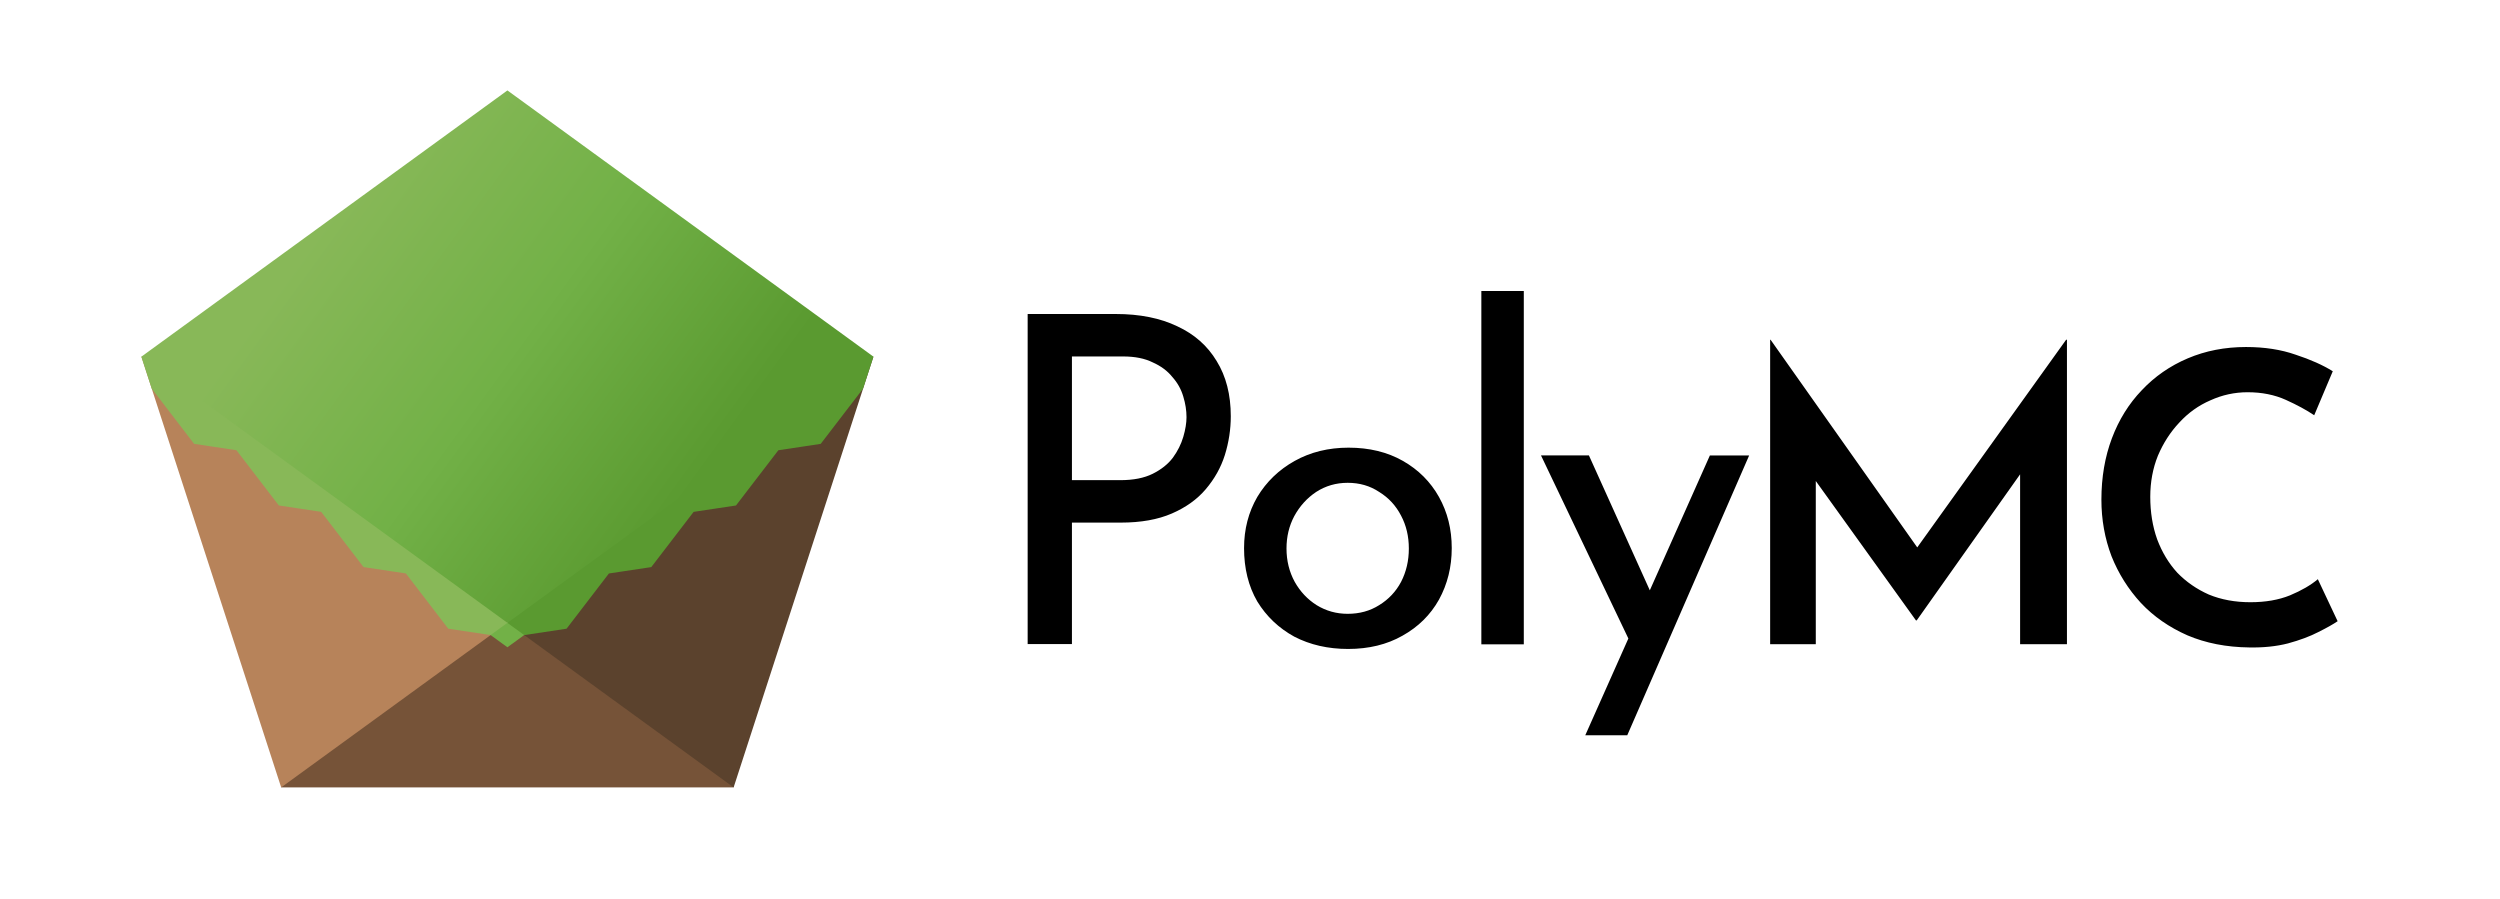
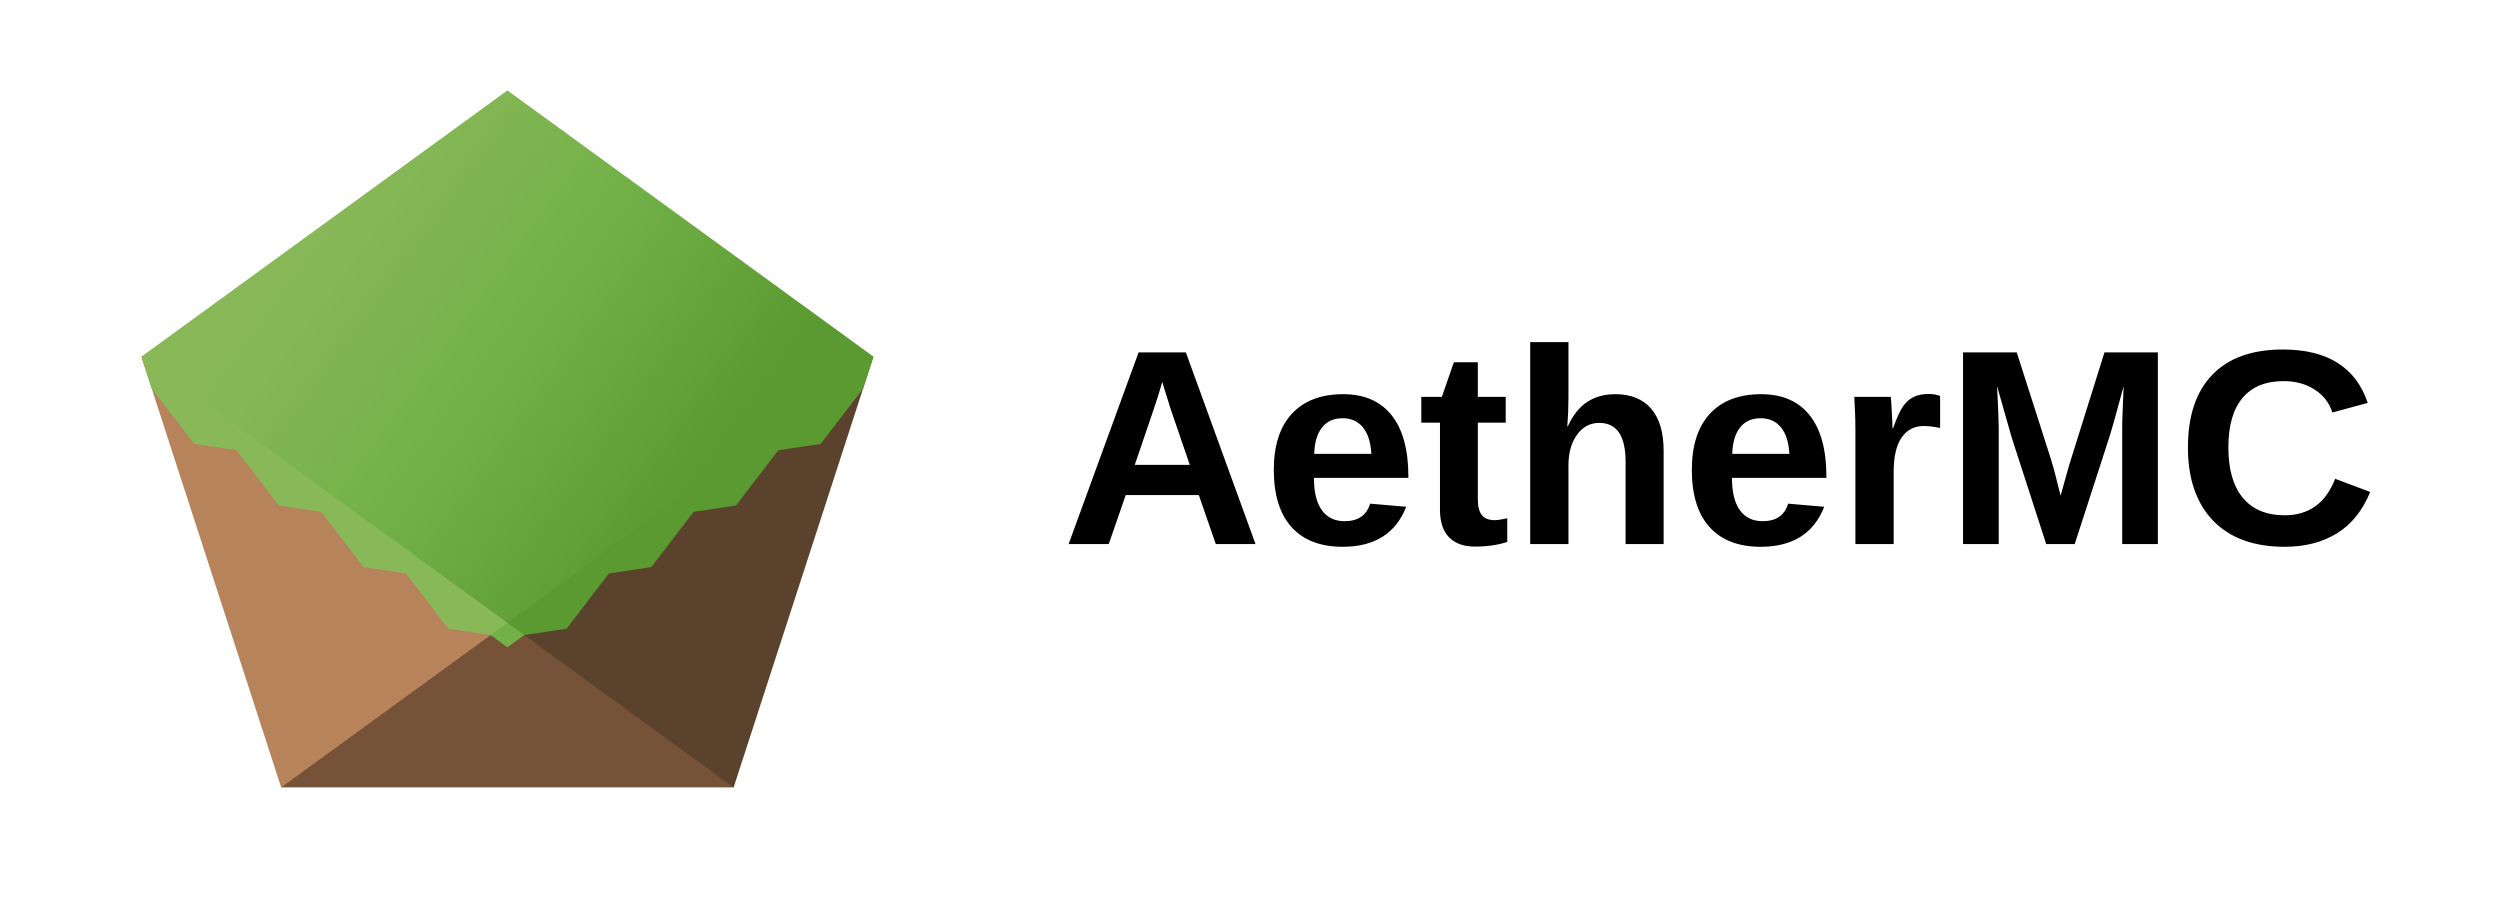
<svg xmlns="http://www.w3.org/2000/svg" viewBox="0 0 376.77 135.47" class="home">
  <defs>
    <linearGradient id="a" x1="4.498" x2="12.435" y1="3.801" y2="9.568" gradientUnits="userSpaceOnUse">
      <stop stop-color="#88b858" offset="0" />
      <stop stop-color="#72b147" offset=".5" />
      <stop stop-color="#5a9a30" offset="1" />
    </linearGradient>
  </defs>
  <path d="M42.375 118.668s0-24.797 34.094-24.797c34.103 0 34.094 24.797 34.094 24.797z" fill="#765338" />
  <path d="M76.47 93.872 42.376 118.67 21.304 53.751z" fill="#b7835a" />
  <path d="m76.47 93.872 55.165-40.121-21.072 64.918z" fill="#5b422d" />
  <path d="m79 95.709-2.53 1.84-2.532-1.84c0-1.84 2.531-1.84 2.531-1.84s2.531 0 2.531 1.84z" fill="#72b147" />
  <path d="M76.47 93.872s0-40.121 55.165-40.121l-1.564 4.819-6.384 8.324-6.384.962-6.383 8.324-6.384.961-6.384 8.325-6.384.961-6.384 8.324-6.383.962z" fill="#5a9a30" />
  <path d="m73.938 95.709-6.383-.961-6.384-8.325-6.384-.961-6.384-8.324-6.384-.962-6.383-8.324-6.384-.962-6.384-8.324-1.564-4.819c55.165 0 55.165 40.121 55.165 40.121z" fill="#88b858" />
  <path d="m.53 6.685 7.937 5.766 7.937-5.766L8.467.918z" fill="url(#a)" transform="matrix(6.95 0 0 6.9572 17.626 7.241)" />
  <path d="m22.868 58.567-1.564-4.82L76.469 93.87l55.166-40.122-1.564 4.82L76.47 97.55z" fill="none" />
-   <g fill="#000" stroke-width=".265" aria-label="AetherMC">
-     <g stroke-width=".01" aria-label="AetherMC">
-       <path d="M168.153 47.323q5.434 0 9.287 1.858 3.852 1.788 5.916 5.228 2.133 3.44 2.133 8.324 0 2.958-.895 5.847-.894 2.82-2.889 5.16-1.926 2.27-5.09 3.646t-7.705 1.375h-7.361v18.3h-6.673V47.322zm.688 25.041q2.958 0 4.884-.963 1.927-.963 3.027-2.408 1.1-1.513 1.582-3.164.482-1.651.482-2.958 0-1.514-.482-3.096-.481-1.651-1.65-2.958-1.101-1.376-2.959-2.202-1.788-.894-4.471-.894h-7.705v18.643zM187.49 82.6q0-4.265 1.994-7.705 2.064-3.44 5.641-5.434 3.577-1.995 8.118-1.995 4.678 0 8.186 1.995 3.509 1.995 5.435 5.434 1.926 3.44 1.926 7.705t-1.926 7.773q-1.926 3.44-5.503 5.435-3.509 1.995-8.187 1.995-4.54 0-8.118-1.857-3.508-1.927-5.572-5.298-1.995-3.44-1.995-8.048zm6.397.07q0 2.751 1.238 5.021 1.238 2.202 3.302 3.509 2.133 1.307 4.678 1.307 2.683 0 4.747-1.307 2.133-1.307 3.302-3.509 1.17-2.27 1.17-5.022 0-2.752-1.17-4.953-1.17-2.27-3.302-3.577-2.064-1.376-4.747-1.376-2.614 0-4.747 1.376-2.063 1.376-3.302 3.646-1.17 2.201-1.17 4.884zM223.251 43.858h6.398v53.246h-6.398zM238.914 110.808l18.78-42.17h5.917l-18.368 42.17zm7.017-13.484-13.69-28.687h7.223l11.489 25.453zM266.775 97.085V51.2h.063l23.855 33.774-3.043-.67L311.384 51.2h.122v45.885h-7.06v-29.88l.487 3.59-16.065 22.7h-.122l-16.31-22.7 1.218-3.286v29.576zM352.299 93.62q-.974.67-2.921 1.643-1.887.973-4.564 1.704-2.617.67-5.843.608-5.172-.062-9.31-1.825-4.138-1.826-6.999-4.869-2.86-3.104-4.442-7.06-1.522-4.016-1.522-8.52 0-5.05 1.583-9.25t4.503-7.241q2.921-3.104 6.938-4.808 4.016-1.704 8.763-1.704 4.199 0 7.485 1.156 3.347 1.096 5.598 2.496l-2.799 6.633q-1.704-1.156-4.26-2.313-2.556-1.156-5.781-1.156-2.921 0-5.599 1.217-2.678 1.156-4.686 3.347-2.008 2.13-3.225 4.99-1.156 2.86-1.156 6.208 0 3.468 1.034 6.39 1.096 2.92 3.043 5.05 2.008 2.07 4.747 3.287 2.799 1.156 6.268 1.156 3.408 0 5.964-1.035 2.616-1.095 4.199-2.434z" />
-     </g>
-   </g>
+   <text x="160" y="82" font-family="Verdana, Arial, sans-serif" font-weight="bold" font-size="42" fill="#000">AetherMC</text>
</svg>
